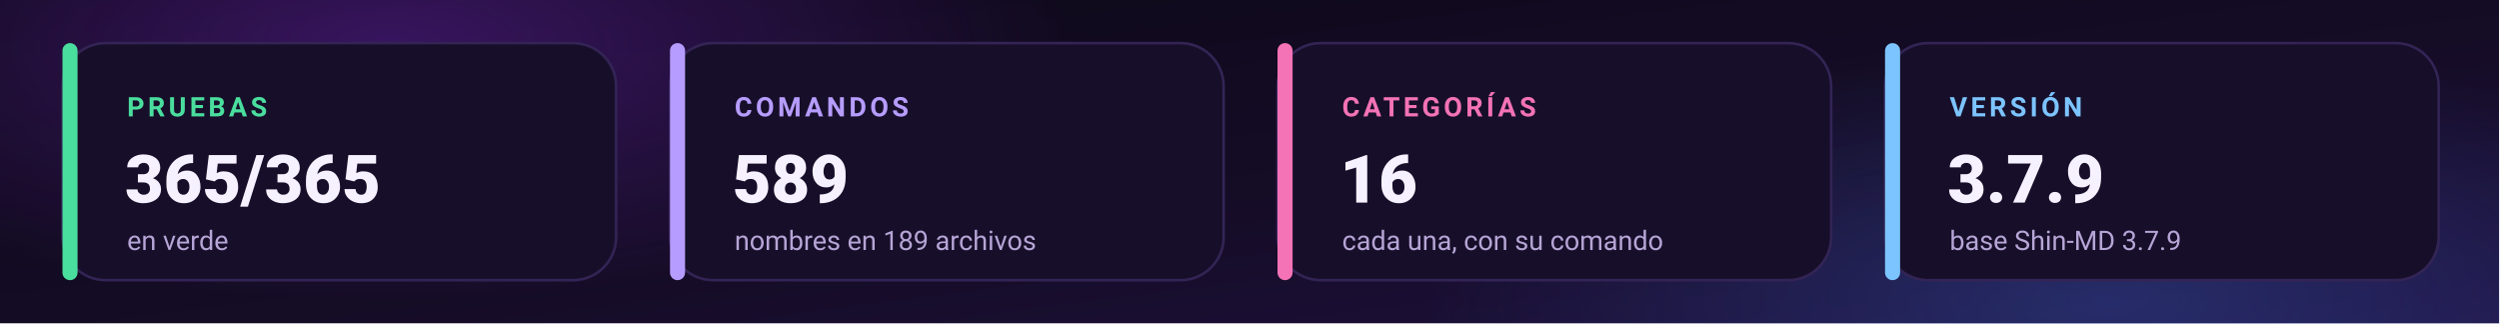
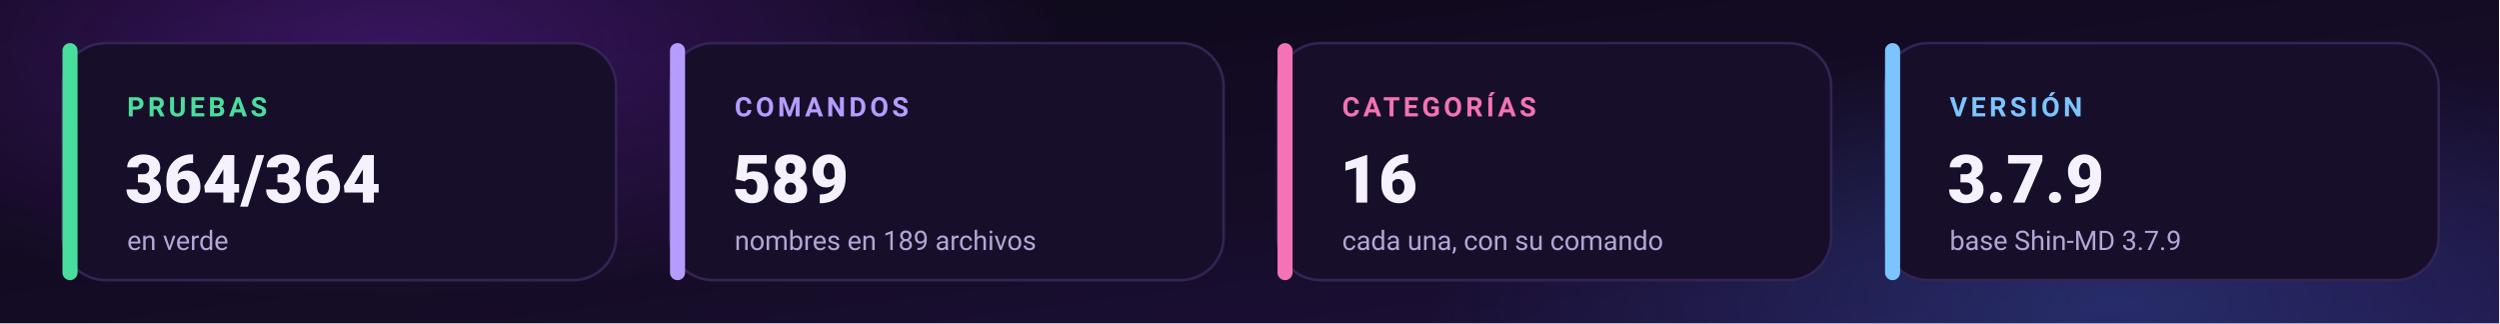
- <svg xmlns="http://www.w3.org/2000/svg" viewBox="0 0 1160 150" width="1160" height="150" role="img" aria-label="Cifras reales de Ado-Bot: 365 pruebas, 589 nombres de comando, 16 categorías, versión 3.7.9">
+ <svg xmlns="http://www.w3.org/2000/svg" viewBox="0 0 1160 150" width="1160" height="150" role="img" aria-label="Cifras reales de Ado-Bot: 364 pruebas, 589 nombres de comando, 16 categorías, versión 3.7.9">
  <defs>
    <style>
@keyframes vaiven { 0% { transform: translateX(-620px) } 100% { transform: translateX(1500px) } }
@keyframes respirar { 0%,100% { opacity: .45 } 50% { opacity: .8 } }
@keyframes latir { 0%,100% { opacity: .25; transform: scale(1) } 50% { opacity: .7; transform: scale(1.35) } }
@keyframes recorrer { 0% { transform: translateX(-320px) } 100% { transform: translateX(1240px) } }
.brillo { animation: vaiven 11s linear infinite; }
.halo { animation: respirar 9s ease-in-out infinite; }
.punto { animation: latir 5s ease-in-out infinite; transform-origin: center; }
.destello { animation: recorrer 7s ease-in-out infinite; }
@media (prefers-reduced-motion: reduce) {
  .brillo, .halo, .punto, .destello { animation: none }
}</style>
    <linearGradient id="fondo" x1="0" y1="0" x2="1" y2="1">
      <stop offset="0" stop-color="#0C0817" />
      <stop offset=".55" stop-color="#150C26" />
      <stop offset="1" stop-color="#1F1140" />
    </linearGradient>
    <radialGradient id="haloA" cx="0.5" cy="0.5" r="0.5">
      <stop offset="0" stop-color="#8A2BE2" stop-opacity=".34" />
      <stop offset="1" stop-color="#8A2BE2" stop-opacity="0" />
    </radialGradient>
    <radialGradient id="haloB" cx="0.5" cy="0.5" r="0.5">
      <stop offset="0" stop-color="#3E6FD9" stop-opacity=".3" />
      <stop offset="1" stop-color="#3E6FD9" stop-opacity="0" />
    </radialGradient>
    <linearGradient id="tinta" x1="0" y1="0" x2="1" y2="0">
      <stop offset="0" stop-color="#F6F1FF" />
      <stop offset="1" stop-color="#B69CFF" />
    </linearGradient>
    <linearGradient id="lineaFina" x1="0" y1="0" x2="1" y2="0">
      <stop offset="0" stop-color="#2E2149" stop-opacity="0" />
      <stop offset=".5" stop-color="#2E2149" />
      <stop offset="1" stop-color="#2E2149" stop-opacity="0" />
    </linearGradient>
    <linearGradient id="velo" x1="0" y1="0" x2="1" y2="0">
      <stop offset="0" stop-color="#FFFFFF" stop-opacity="0" />
      <stop offset=".5" stop-color="#FFFFFF" stop-opacity=".1" />
      <stop offset="1" stop-color="#FFFFFF" stop-opacity="0" />
    </linearGradient>
    <pattern id="trama" width="26" height="26" patternUnits="userSpaceOnUse">
      <circle cx="1.6" cy="1.6" r="1.6" fill="#B6A5D6" opacity=".3" />
    </pattern>
  </defs>
  <rect width="1160" height="150" fill="url(#fondo)" />
  <ellipse class="halo" cx="180" cy="20" rx="320" ry="120" fill="url(#haloA)" />
  <ellipse class="halo" cx="980" cy="140" rx="320" ry="120" fill="url(#haloB)" />
  <g>
    <rect x="29" y="20" width="257" height="110" rx="20" fill="#170F2A" stroke="#332455" stroke-width="1.2" />
    <rect x="29" y="20" width="7" height="110" rx="3.5" fill="#4ADE9E" />
    <text x="59" y="54" font-family="-apple-system, BlinkMacSystemFont, &quot;SF Pro Display&quot;, &quot;Segoe UI&quot;, Roboto, Helvetica, Arial, sans-serif" font-size="12.5" font-weight="700" letter-spacing="1.6" fill="#4ADE9E">PRUEBAS</text>
-     <text x="58" y="94" font-family="-apple-system, BlinkMacSystemFont, &quot;SF Pro Display&quot;, &quot;Segoe UI&quot;, Roboto, Helvetica, Arial, sans-serif" font-size="31" font-weight="800" fill="#F6F1FF">365/365</text>
+     <text x="58" y="94" font-family="-apple-system, BlinkMacSystemFont, &quot;SF Pro Display&quot;, &quot;Segoe UI&quot;, Roboto, Helvetica, Arial, sans-serif" font-size="31" font-weight="800" fill="#F6F1FF">364/364</text>
    <text x="59" y="116" font-family="-apple-system, BlinkMacSystemFont, &quot;SF Pro Display&quot;, &quot;Segoe UI&quot;, Roboto, Helvetica, Arial, sans-serif" font-size="12.5" fill="#B6A5D6">en verde</text>
  </g>
  <g>
    <rect x="311" y="20" width="257" height="110" rx="20" fill="#170F2A" stroke="#332455" stroke-width="1.2" />
    <rect x="311" y="20" width="7" height="110" rx="3.5" fill="#B69CFF" />
    <text x="341" y="54" font-family="-apple-system, BlinkMacSystemFont, &quot;SF Pro Display&quot;, &quot;Segoe UI&quot;, Roboto, Helvetica, Arial, sans-serif" font-size="12.5" font-weight="700" letter-spacing="1.6" fill="#B69CFF">COMANDOS</text>
    <text x="340" y="94" font-family="-apple-system, BlinkMacSystemFont, &quot;SF Pro Display&quot;, &quot;Segoe UI&quot;, Roboto, Helvetica, Arial, sans-serif" font-size="31" font-weight="800" fill="#F6F1FF">589</text>
    <text x="341" y="116" font-family="-apple-system, BlinkMacSystemFont, &quot;SF Pro Display&quot;, &quot;Segoe UI&quot;, Roboto, Helvetica, Arial, sans-serif" font-size="12.5" fill="#B6A5D6">nombres en 189 archivos</text>
  </g>
  <g>
    <rect x="593" y="20" width="257" height="110" rx="20" fill="#170F2A" stroke="#332455" stroke-width="1.2" />
    <rect x="593" y="20" width="7" height="110" rx="3.5" fill="#F472B6" />
    <text x="623" y="54" font-family="-apple-system, BlinkMacSystemFont, &quot;SF Pro Display&quot;, &quot;Segoe UI&quot;, Roboto, Helvetica, Arial, sans-serif" font-size="12.5" font-weight="700" letter-spacing="1.6" fill="#F472B6">CATEGORÍAS</text>
    <text x="622" y="94" font-family="-apple-system, BlinkMacSystemFont, &quot;SF Pro Display&quot;, &quot;Segoe UI&quot;, Roboto, Helvetica, Arial, sans-serif" font-size="31" font-weight="800" fill="#F6F1FF">16</text>
    <text x="623" y="116" font-family="-apple-system, BlinkMacSystemFont, &quot;SF Pro Display&quot;, &quot;Segoe UI&quot;, Roboto, Helvetica, Arial, sans-serif" font-size="12.5" fill="#B6A5D6">cada una, con su comando</text>
  </g>
  <g>
    <rect x="875" y="20" width="257" height="110" rx="20" fill="#170F2A" stroke="#332455" stroke-width="1.2" />
    <rect x="875" y="20" width="7" height="110" rx="3.5" fill="#7CC4FF" />
    <text x="905" y="54" font-family="-apple-system, BlinkMacSystemFont, &quot;SF Pro Display&quot;, &quot;Segoe UI&quot;, Roboto, Helvetica, Arial, sans-serif" font-size="12.5" font-weight="700" letter-spacing="1.6" fill="#7CC4FF">VERSIÓN</text>
    <text x="904" y="94" font-family="-apple-system, BlinkMacSystemFont, &quot;SF Pro Display&quot;, &quot;Segoe UI&quot;, Roboto, Helvetica, Arial, sans-serif" font-size="31" font-weight="800" fill="#F6F1FF">3.7.9</text>
    <text x="905" y="116" font-family="-apple-system, BlinkMacSystemFont, &quot;SF Pro Display&quot;, &quot;Segoe UI&quot;, Roboto, Helvetica, Arial, sans-serif" font-size="12.5" fill="#B6A5D6">base Shin-MD 3.7.9</text>
  </g>
</svg>
